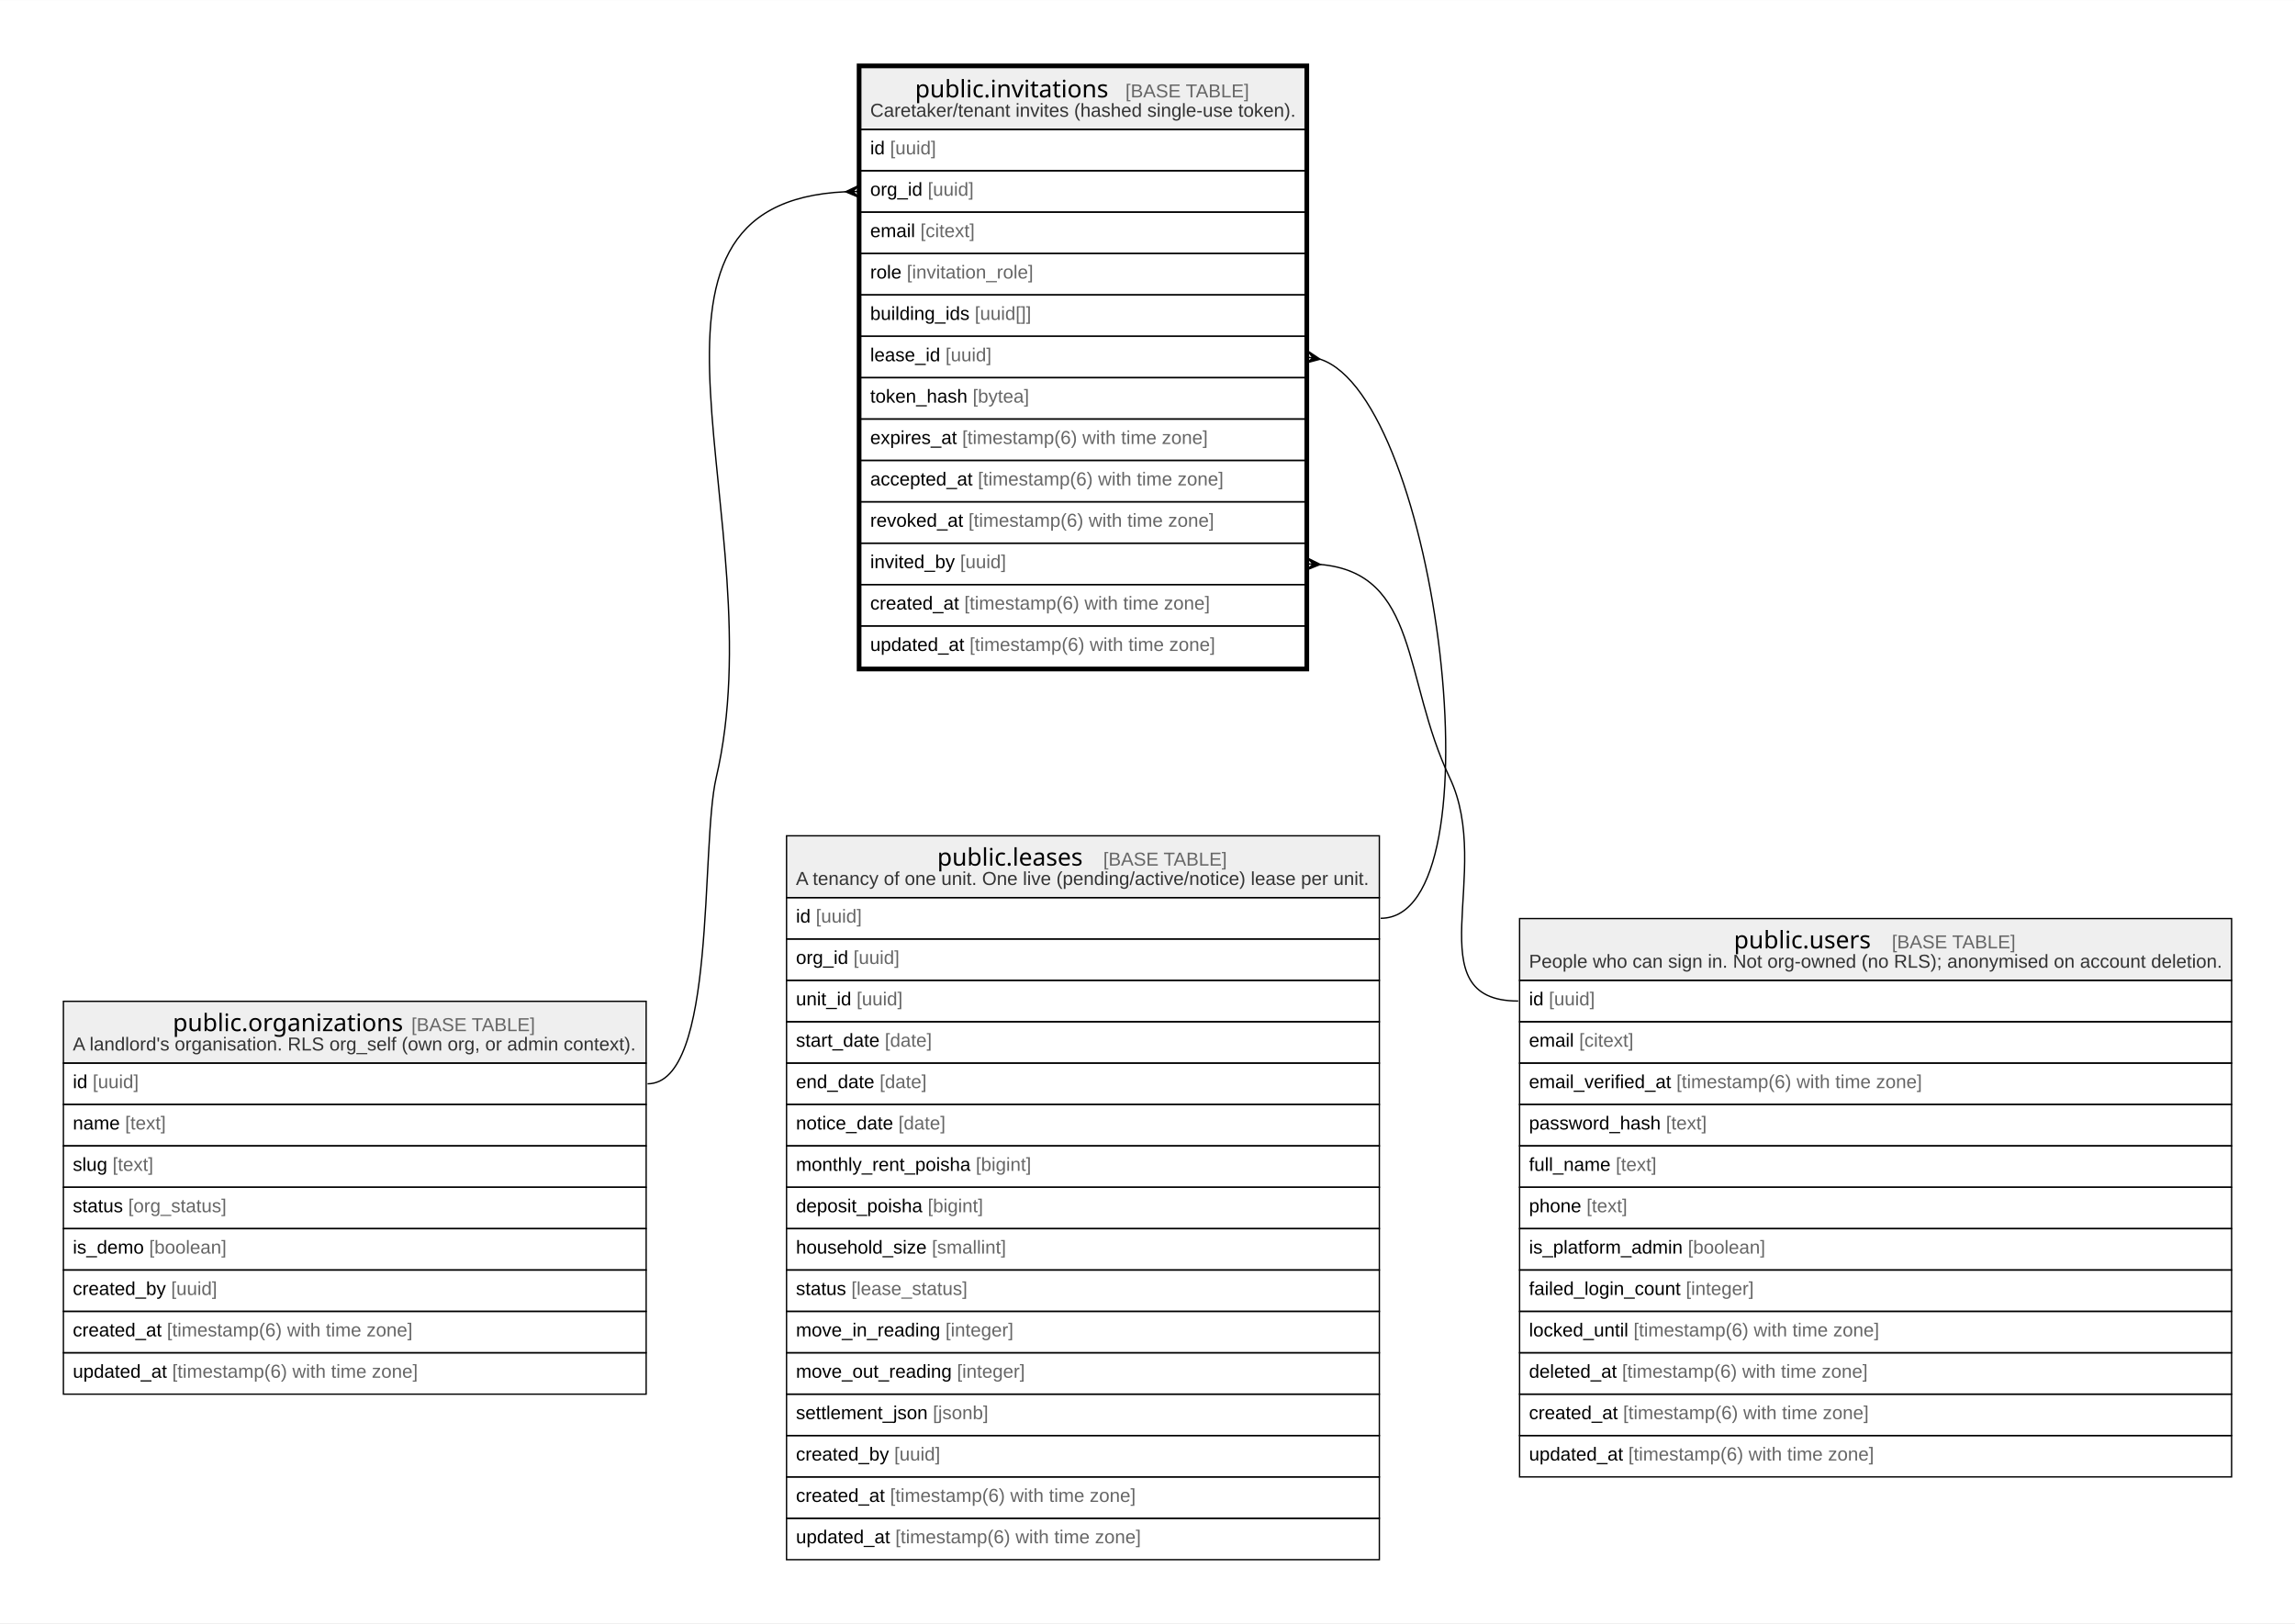
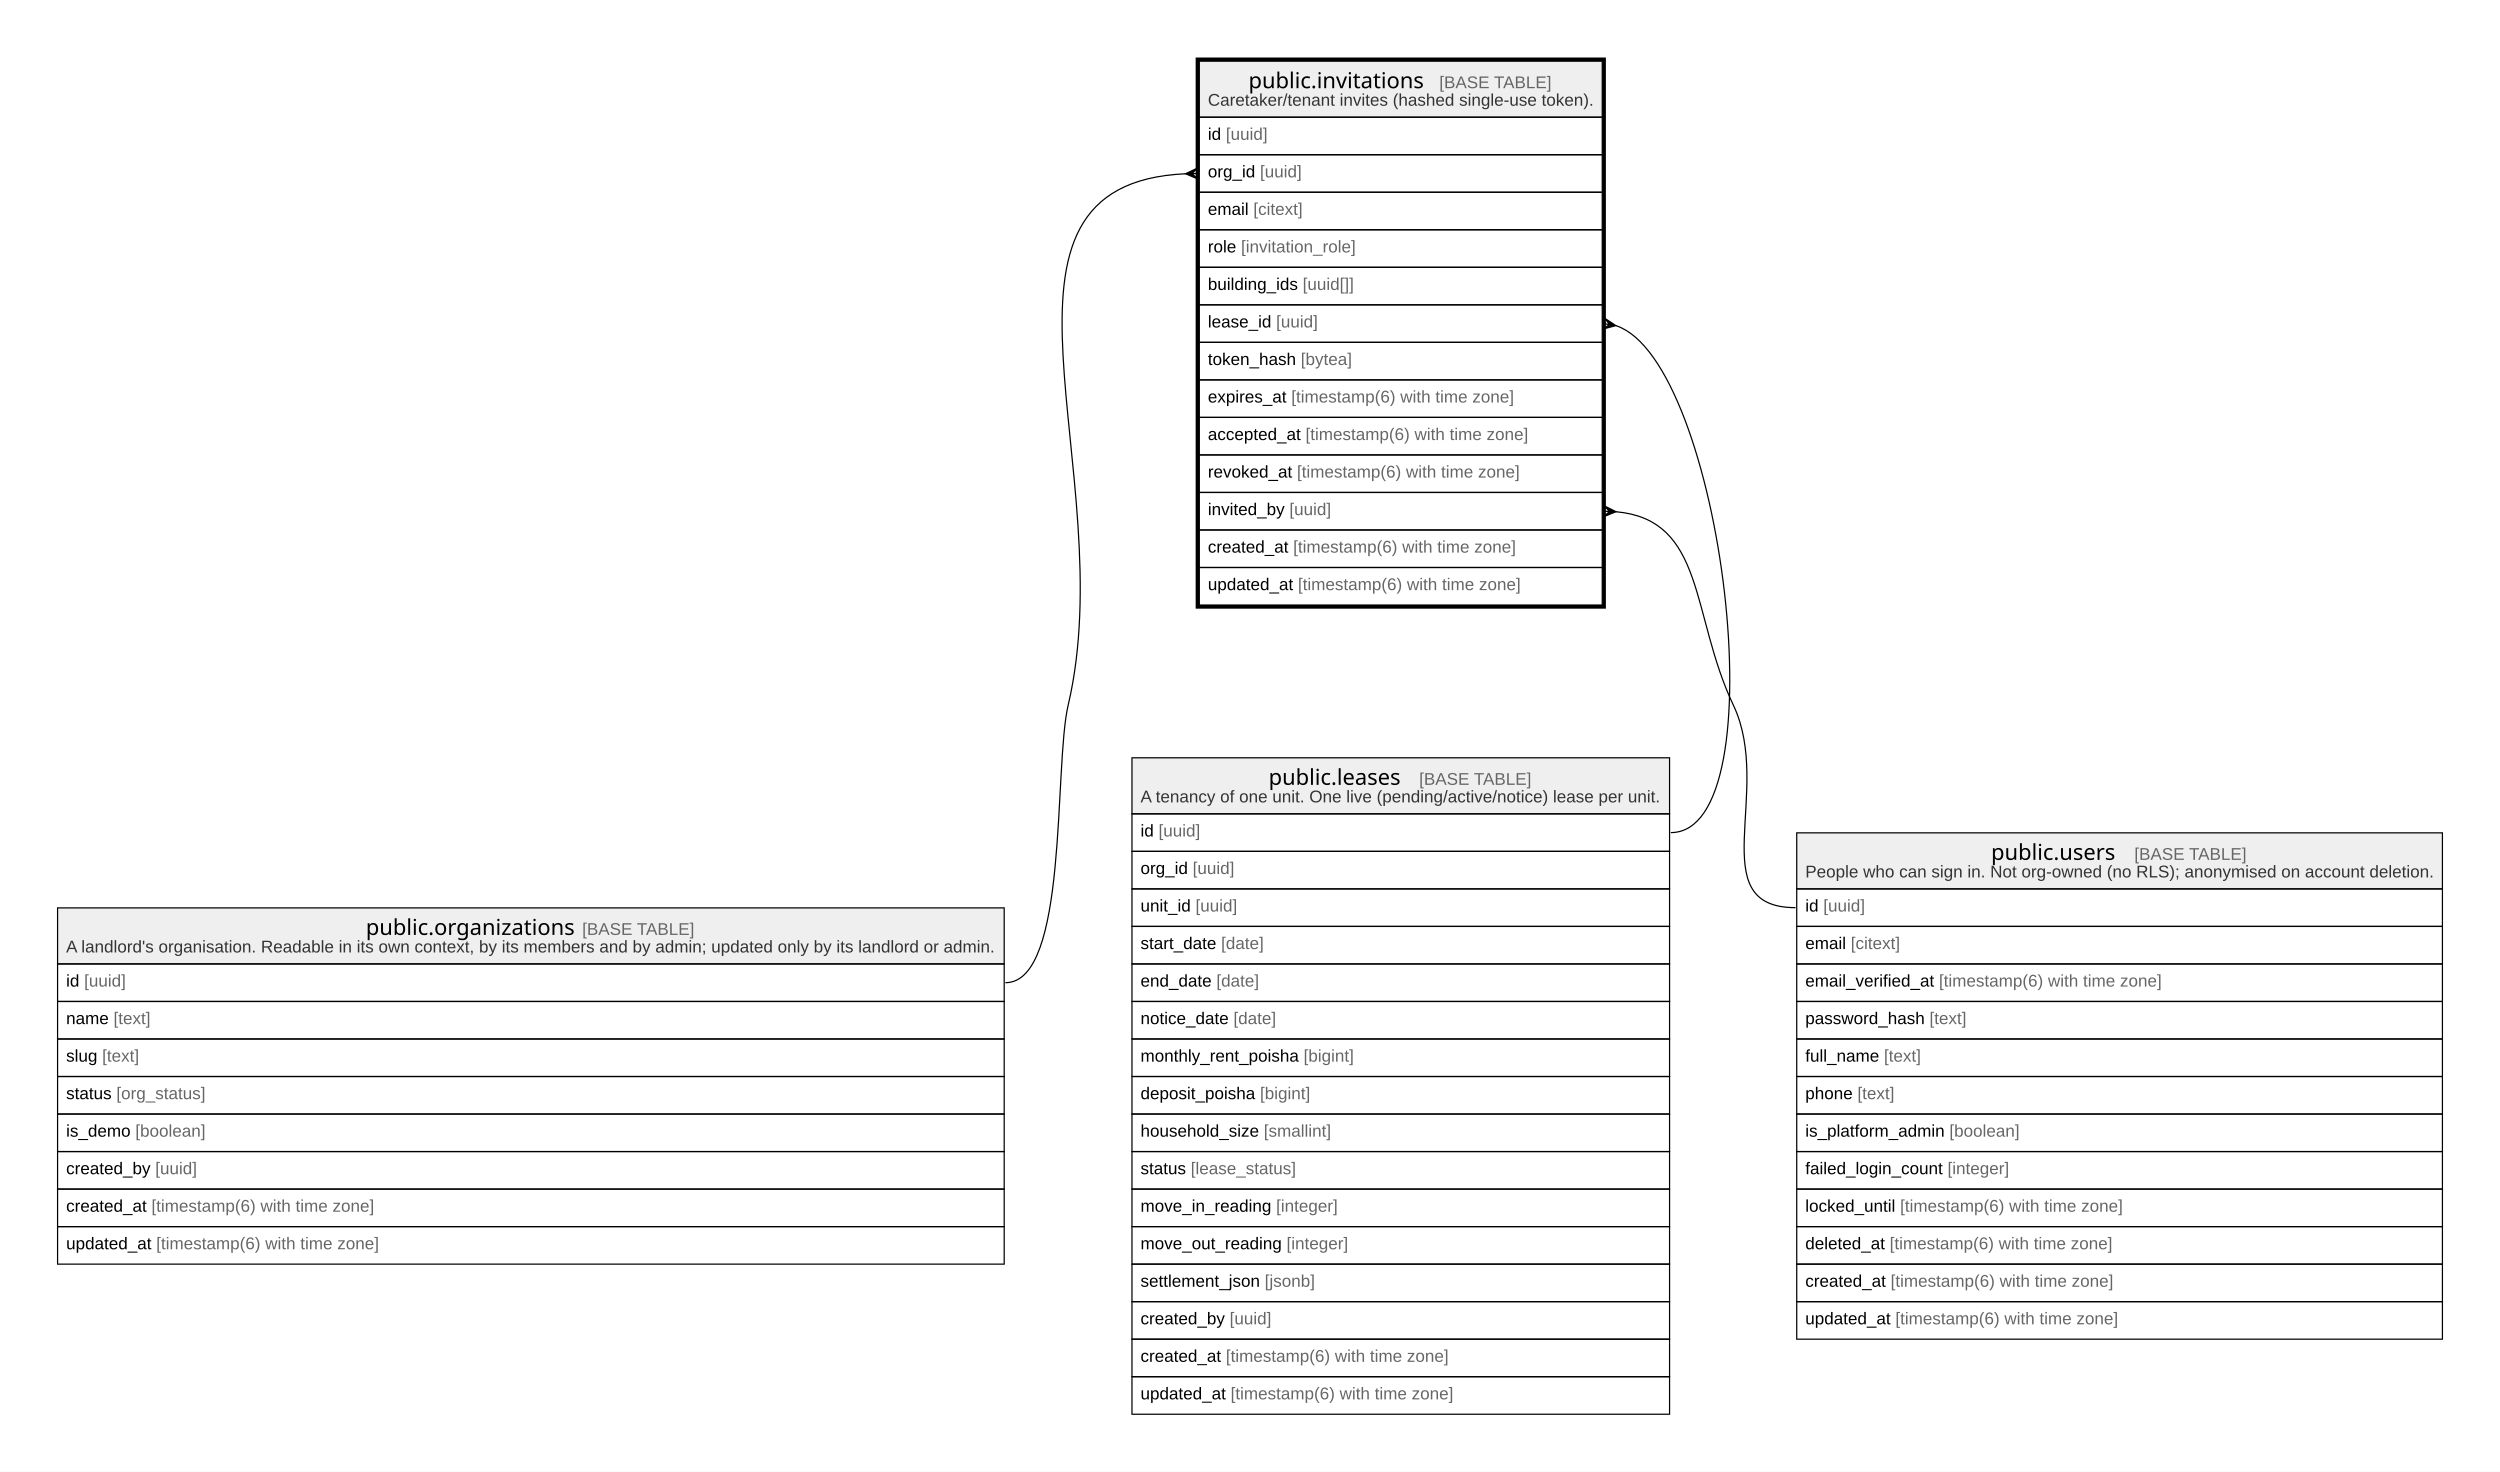
- <svg xmlns="http://www.w3.org/2000/svg" width="1708pt" height="1208pt" viewBox="0.00 0.00 1708.28 1208.00">
+ <svg xmlns="http://www.w3.org/2000/svg" width="2052pt" height="1208pt" viewBox="0.00 0.00 2051.88 1208.00">
  <g id="graph0" class="graph" transform="scale(1 1) rotate(0) translate(4 1204)">
-     <polygon fill="white" stroke="none" points="-4,4 -4,-1204 1704.28,-1204 1704.28,4 -4,4" />
+     <polygon fill="white" stroke="none" points="-4,4 -4,-1204 2047.88,-1204 2047.88,4 -4,4" />
    <g id="node1" class="node">
-       <polygon fill="#efefef" stroke="none" points="636.72,-1107.8 636.72,-1153.8 967.45,-1153.8 967.45,-1107.8 636.72,-1107.8" />
-       <polygon fill="none" stroke="black" points="636.72,-1107.8 636.72,-1153.8 967.45,-1153.8 967.45,-1107.8 636.72,-1107.8" />
-       <text text-anchor="start" x="677.1" y="-1131.6" font-family="Arial Bold" font-size="18.00">public.invitations</text>
-       <text text-anchor="start" x="802.59" y="-1131.6" font-family="Arial" font-size="14.00">    </text>
-       <text text-anchor="start" x="833.7" y="-1131.6" font-family="Arial" font-size="14.00" fill="#666666">[BASE TABLE]</text>
-       <text text-anchor="start" x="643.72" y="-1117.2" font-family="Arial" font-size="14.00" fill="#333333">Caretaker/tenant invites (hashed single-use token).</text>
-       <polygon fill="none" stroke="black" points="636.72,-1077 636.72,-1107.8 967.45,-1107.8 967.45,-1077 636.72,-1077" />
-       <text text-anchor="start" x="643.72" y="-1089.2" font-family="Arial" font-size="14.00">id </text>
-       <text text-anchor="start" x="658.51" y="-1089.2" font-family="Arial" font-size="14.00" fill="#666666">[uuid]</text>
-       <polygon fill="none" stroke="black" points="636.72,-1046.2 636.72,-1077 967.45,-1077 967.45,-1046.2 636.72,-1046.2" />
-       <text text-anchor="start" x="643.72" y="-1058.4" font-family="Arial" font-size="14.00">org_id </text>
-       <text text-anchor="start" x="686.53" y="-1058.4" font-family="Arial" font-size="14.00" fill="#666666">[uuid]</text>
-       <polygon fill="none" stroke="black" points="636.72,-1015.4 636.72,-1046.2 967.45,-1046.2 967.45,-1015.4 636.72,-1015.4" />
-       <text text-anchor="start" x="643.72" y="-1027.6" font-family="Arial" font-size="14.00">email </text>
-       <text text-anchor="start" x="681.07" y="-1027.6" font-family="Arial" font-size="14.00" fill="#666666">[citext]</text>
-       <polygon fill="none" stroke="black" points="636.72,-984.6 636.72,-1015.4 967.45,-1015.4 967.45,-984.6 636.72,-984.6" />
-       <text text-anchor="start" x="643.72" y="-996.8" font-family="Arial" font-size="14.00">role </text>
-       <text text-anchor="start" x="670.96" y="-996.8" font-family="Arial" font-size="14.00" fill="#666666">[invitation_role]</text>
-       <polygon fill="none" stroke="black" points="636.72,-953.8 636.72,-984.6 967.45,-984.6 967.45,-953.8 636.72,-953.8" />
-       <text text-anchor="start" x="643.72" y="-966" font-family="Arial" font-size="14.00">building_ids </text>
-       <text text-anchor="start" x="721.56" y="-966" font-family="Arial" font-size="14.00" fill="#666666">[uuid[]]</text>
-       <polygon fill="none" stroke="black" points="636.72,-923 636.72,-953.8 967.45,-953.8 967.45,-923 636.72,-923" />
-       <text text-anchor="start" x="643.72" y="-935.2" font-family="Arial" font-size="14.00">lease_id </text>
-       <text text-anchor="start" x="699.76" y="-935.2" font-family="Arial" font-size="14.00" fill="#666666">[uuid]</text>
-       <polygon fill="none" stroke="black" points="636.72,-892.2 636.72,-923 967.45,-923 967.45,-892.2 636.72,-892.2" />
-       <text text-anchor="start" x="643.72" y="-904.4" font-family="Arial" font-size="14.00">token_hash </text>
-       <text text-anchor="start" x="720" y="-904.4" font-family="Arial" font-size="14.00" fill="#666666">[bytea]</text>
-       <polygon fill="none" stroke="black" points="636.72,-861.4 636.72,-892.2 967.45,-892.2 967.45,-861.4 636.72,-861.4" />
-       <text text-anchor="start" x="643.72" y="-873.6" font-family="Arial" font-size="14.00">expires_at </text>
-       <text text-anchor="start" x="712.2" y="-873.6" font-family="Arial" font-size="14.00" fill="#666666">[timestamp(6) with time zone]</text>
-       <polygon fill="none" stroke="black" points="636.72,-830.6 636.72,-861.4 967.45,-861.4 967.45,-830.6 636.72,-830.6" />
-       <text text-anchor="start" x="643.72" y="-842.8" font-family="Arial" font-size="14.00">accepted_at </text>
-       <text text-anchor="start" x="723.89" y="-842.8" font-family="Arial" font-size="14.00" fill="#666666">[timestamp(6) with time zone]</text>
-       <polygon fill="none" stroke="black" points="636.72,-799.8 636.72,-830.6 967.45,-830.6 967.45,-799.8 636.72,-799.8" />
-       <text text-anchor="start" x="643.72" y="-812" font-family="Arial" font-size="14.00">revoked_at </text>
-       <text text-anchor="start" x="716.88" y="-812" font-family="Arial" font-size="14.00" fill="#666666">[timestamp(6) with time zone]</text>
-       <polygon fill="none" stroke="black" points="636.72,-769 636.72,-799.8 967.45,-799.8 967.45,-769 636.72,-769" />
-       <text text-anchor="start" x="643.72" y="-781.2" font-family="Arial" font-size="14.00">invited_by </text>
-       <text text-anchor="start" x="710.65" y="-781.2" font-family="Arial" font-size="14.00" fill="#666666">[uuid]</text>
-       <polygon fill="none" stroke="black" points="636.72,-738.2 636.72,-769 967.45,-769 967.45,-738.2 636.72,-738.2" />
-       <text text-anchor="start" x="643.72" y="-750.4" font-family="Arial" font-size="14.00">created_at </text>
-       <text text-anchor="start" x="713.77" y="-750.4" font-family="Arial" font-size="14.00" fill="#666666">[timestamp(6) with time zone]</text>
-       <polygon fill="none" stroke="black" points="636.72,-707.4 636.72,-738.2 967.45,-738.2 967.45,-707.4 636.72,-707.4" />
-       <text text-anchor="start" x="643.72" y="-719.6" font-family="Arial" font-size="14.00">updated_at </text>
-       <text text-anchor="start" x="717.68" y="-719.6" font-family="Arial" font-size="14.00" fill="#666666">[timestamp(6) with time zone]</text>
-       <polygon fill="none" stroke="black" stroke-width="3" points="635.22,-705.9 635.22,-1155.3 968.95,-1155.3 968.95,-705.9 635.22,-705.9" />
+       <polygon fill="#efefef" stroke="none" points="980.33,-1107.8 980.33,-1153.8 1311.05,-1153.8 1311.05,-1107.8 980.33,-1107.8" />
+       <polygon fill="none" stroke="black" points="980.33,-1107.8 980.33,-1153.8 1311.05,-1153.8 1311.05,-1107.8 980.33,-1107.8" />
+       <text text-anchor="start" x="1020.7" y="-1131.6" font-family="Arial Bold" font-size="18.00">public.invitations</text>
+       <text text-anchor="start" x="1146.19" y="-1131.6" font-family="Arial" font-size="14.00">    </text>
+       <text text-anchor="start" x="1177.31" y="-1131.6" font-family="Arial" font-size="14.00" fill="#666666">[BASE TABLE]</text>
+       <text text-anchor="start" x="987.33" y="-1117.2" font-family="Arial" font-size="14.00" fill="#333333">Caretaker/tenant invites (hashed single-use token).</text>
+       <polygon fill="none" stroke="black" points="980.33,-1077 980.33,-1107.8 1311.05,-1107.8 1311.05,-1077 980.33,-1077" />
+       <text text-anchor="start" x="987.33" y="-1089.2" font-family="Arial" font-size="14.00">id </text>
+       <text text-anchor="start" x="1002.11" y="-1089.2" font-family="Arial" font-size="14.00" fill="#666666">[uuid]</text>
+       <polygon fill="none" stroke="black" points="980.33,-1046.2 980.33,-1077 1311.05,-1077 1311.05,-1046.2 980.33,-1046.2" />
+       <text text-anchor="start" x="987.33" y="-1058.4" font-family="Arial" font-size="14.00">org_id </text>
+       <text text-anchor="start" x="1030.13" y="-1058.4" font-family="Arial" font-size="14.00" fill="#666666">[uuid]</text>
+       <polygon fill="none" stroke="black" points="980.33,-1015.4 980.33,-1046.2 1311.05,-1046.2 1311.05,-1015.4 980.33,-1015.4" />
+       <text text-anchor="start" x="987.33" y="-1027.6" font-family="Arial" font-size="14.00">email </text>
+       <text text-anchor="start" x="1024.67" y="-1027.6" font-family="Arial" font-size="14.00" fill="#666666">[citext]</text>
+       <polygon fill="none" stroke="black" points="980.33,-984.6 980.33,-1015.4 1311.05,-1015.4 1311.05,-984.6 980.33,-984.6" />
+       <text text-anchor="start" x="987.33" y="-996.8" font-family="Arial" font-size="14.00">role </text>
+       <text text-anchor="start" x="1014.56" y="-996.8" font-family="Arial" font-size="14.00" fill="#666666">[invitation_role]</text>
+       <polygon fill="none" stroke="black" points="980.33,-953.8 980.33,-984.6 1311.05,-984.6 1311.05,-953.8 980.33,-953.8" />
+       <text text-anchor="start" x="987.33" y="-966" font-family="Arial" font-size="14.00">building_ids </text>
+       <text text-anchor="start" x="1065.16" y="-966" font-family="Arial" font-size="14.00" fill="#666666">[uuid[]]</text>
+       <polygon fill="none" stroke="black" points="980.33,-923 980.33,-953.8 1311.05,-953.8 1311.05,-923 980.33,-923" />
+       <text text-anchor="start" x="987.33" y="-935.2" font-family="Arial" font-size="14.00">lease_id </text>
+       <text text-anchor="start" x="1043.37" y="-935.2" font-family="Arial" font-size="14.00" fill="#666666">[uuid]</text>
+       <polygon fill="none" stroke="black" points="980.33,-892.2 980.33,-923 1311.05,-923 1311.05,-892.2 980.33,-892.2" />
+       <text text-anchor="start" x="987.33" y="-904.4" font-family="Arial" font-size="14.00">token_hash </text>
+       <text text-anchor="start" x="1063.61" y="-904.4" font-family="Arial" font-size="14.00" fill="#666666">[bytea]</text>
+       <polygon fill="none" stroke="black" points="980.33,-861.4 980.33,-892.2 1311.05,-892.2 1311.05,-861.4 980.33,-861.4" />
+       <text text-anchor="start" x="987.33" y="-873.6" font-family="Arial" font-size="14.00">expires_at </text>
+       <text text-anchor="start" x="1055.81" y="-873.6" font-family="Arial" font-size="14.00" fill="#666666">[timestamp(6) with time zone]</text>
+       <polygon fill="none" stroke="black" points="980.33,-830.6 980.33,-861.4 1311.05,-861.4 1311.05,-830.6 980.33,-830.6" />
+       <text text-anchor="start" x="987.33" y="-842.8" font-family="Arial" font-size="14.00">accepted_at </text>
+       <text text-anchor="start" x="1067.5" y="-842.8" font-family="Arial" font-size="14.00" fill="#666666">[timestamp(6) with time zone]</text>
+       <polygon fill="none" stroke="black" points="980.33,-799.8 980.33,-830.6 1311.05,-830.6 1311.05,-799.8 980.33,-799.8" />
+       <text text-anchor="start" x="987.33" y="-812" font-family="Arial" font-size="14.00">revoked_at </text>
+       <text text-anchor="start" x="1060.48" y="-812" font-family="Arial" font-size="14.00" fill="#666666">[timestamp(6) with time zone]</text>
+       <polygon fill="none" stroke="black" points="980.33,-769 980.33,-799.8 1311.05,-799.8 1311.05,-769 980.33,-769" />
+       <text text-anchor="start" x="987.33" y="-781.2" font-family="Arial" font-size="14.00">invited_by </text>
+       <text text-anchor="start" x="1054.26" y="-781.2" font-family="Arial" font-size="14.00" fill="#666666">[uuid]</text>
+       <polygon fill="none" stroke="black" points="980.33,-738.2 980.33,-769 1311.05,-769 1311.05,-738.2 980.33,-738.2" />
+       <text text-anchor="start" x="987.33" y="-750.4" font-family="Arial" font-size="14.00">created_at </text>
+       <text text-anchor="start" x="1057.37" y="-750.4" font-family="Arial" font-size="14.00" fill="#666666">[timestamp(6) with time zone]</text>
+       <polygon fill="none" stroke="black" points="980.33,-707.4 980.33,-738.2 1311.05,-738.2 1311.05,-707.4 980.33,-707.4" />
+       <text text-anchor="start" x="987.33" y="-719.6" font-family="Arial" font-size="14.00">updated_at </text>
+       <text text-anchor="start" x="1061.28" y="-719.6" font-family="Arial" font-size="14.00" fill="#666666">[timestamp(6) with time zone]</text>
+       <polygon fill="none" stroke="black" stroke-width="3" points="978.83,-705.9 978.83,-1155.3 1312.55,-1155.3 1312.55,-705.9 978.83,-705.9" />
    </g>
    <g id="node2" class="node">
-       <polygon fill="#efefef" stroke="none" points="43.2,-412.8 43.2,-458.8 476.97,-458.8 476.97,-412.8 43.2,-412.8" />
-       <polygon fill="none" stroke="black" points="43.2,-412.8 43.2,-458.8 476.97,-458.8 476.97,-412.8 43.2,-412.8" />
-       <text text-anchor="start" x="124.61" y="-436.6" font-family="Arial Bold" font-size="18.00">public.organizations</text>
-       <text text-anchor="start" x="271.07" y="-436.6" font-family="Arial" font-size="14.00">    </text>
-       <text text-anchor="start" x="302.19" y="-436.6" font-family="Arial" font-size="14.00" fill="#666666">[BASE TABLE]</text>
-       <text text-anchor="start" x="50.2" y="-422.2" font-family="Arial" font-size="14.00" fill="#333333">A landlord's organisation. RLS org_self (own org, or admin context).</text>
-       <polygon fill="none" stroke="black" points="43.2,-382 43.2,-412.8 476.97,-412.8 476.97,-382 43.2,-382" />
+       <polygon fill="#efefef" stroke="none" points="43.2,-412.8 43.2,-458.8 820.18,-458.8 820.18,-412.8 43.2,-412.8" />
+       <polygon fill="none" stroke="black" points="43.2,-412.8 43.2,-458.8 820.18,-458.8 820.18,-412.8 43.2,-412.8" />
+       <text text-anchor="start" x="296.21" y="-436.6" font-family="Arial Bold" font-size="18.00">public.organizations</text>
+       <text text-anchor="start" x="442.68" y="-436.6" font-family="Arial" font-size="14.00">    </text>
+       <text text-anchor="start" x="473.79" y="-436.6" font-family="Arial" font-size="14.00" fill="#666666">[BASE TABLE]</text>
+       <text text-anchor="start" x="50.2" y="-422.2" font-family="Arial" font-size="14.00" fill="#333333">A landlord's organisation. Readable in its own context, by its members and by admin; updated only by its landlord or admin.</text>
+       <polygon fill="none" stroke="black" points="43.2,-382 43.2,-412.8 820.18,-412.8 820.18,-382 43.2,-382" />
      <text text-anchor="start" x="50.2" y="-394.2" font-family="Arial" font-size="14.00">id </text>
      <text text-anchor="start" x="64.99" y="-394.2" font-family="Arial" font-size="14.00" fill="#666666">[uuid]</text>
-       <polygon fill="none" stroke="black" points="43.2,-351.2 43.2,-382 476.97,-382 476.97,-351.2 43.2,-351.2" />
+       <polygon fill="none" stroke="black" points="43.2,-351.2 43.2,-382 820.18,-382 820.18,-351.2 43.2,-351.2" />
      <text text-anchor="start" x="50.2" y="-363.4" font-family="Arial" font-size="14.00">name </text>
      <text text-anchor="start" x="89.11" y="-363.4" font-family="Arial" font-size="14.00" fill="#666666">[text]</text>
-       <polygon fill="none" stroke="black" points="43.2,-320.4 43.2,-351.2 476.97,-351.2 476.97,-320.4 43.2,-320.4" />
+       <polygon fill="none" stroke="black" points="43.2,-320.4 43.2,-351.2 820.18,-351.2 820.18,-320.4 43.2,-320.4" />
      <text text-anchor="start" x="50.2" y="-332.6" font-family="Arial" font-size="14.00">slug </text>
      <text text-anchor="start" x="79.77" y="-332.6" font-family="Arial" font-size="14.00" fill="#666666">[text]</text>
-       <polygon fill="none" stroke="black" points="43.2,-289.6 43.2,-320.4 476.97,-320.4 476.97,-289.6 43.2,-289.6" />
+       <polygon fill="none" stroke="black" points="43.2,-289.6 43.2,-320.4 820.18,-320.4 820.18,-289.6 43.2,-289.6" />
      <text text-anchor="start" x="50.2" y="-301.8" font-family="Arial" font-size="14.00">status </text>
      <text text-anchor="start" x="91.44" y="-301.8" font-family="Arial" font-size="14.00" fill="#666666">[org_status]</text>
-       <polygon fill="none" stroke="black" points="43.2,-258.8 43.2,-289.6 476.97,-289.6 476.97,-258.8 43.2,-258.8" />
+       <polygon fill="none" stroke="black" points="43.2,-258.8 43.2,-289.6 820.18,-289.6 820.18,-258.8 43.2,-258.8" />
      <text text-anchor="start" x="50.2" y="-271" font-family="Arial" font-size="14.00">is_demo </text>
      <text text-anchor="start" x="107.01" y="-271" font-family="Arial" font-size="14.00" fill="#666666">[boolean]</text>
-       <polygon fill="none" stroke="black" points="43.2,-228 43.2,-258.8 476.97,-258.8 476.97,-228 43.2,-228" />
+       <polygon fill="none" stroke="black" points="43.2,-228 43.2,-258.8 820.18,-258.8 820.18,-228 43.2,-228" />
      <text text-anchor="start" x="50.2" y="-240.2" font-family="Arial" font-size="14.00">created_by </text>
      <text text-anchor="start" x="123.36" y="-240.2" font-family="Arial" font-size="14.00" fill="#666666">[uuid]</text>
-       <polygon fill="none" stroke="black" points="43.2,-197.2 43.2,-228 476.97,-228 476.97,-197.2 43.2,-197.2" />
+       <polygon fill="none" stroke="black" points="43.2,-197.2 43.2,-228 820.18,-228 820.18,-197.2 43.2,-197.2" />
      <text text-anchor="start" x="50.2" y="-209.4" font-family="Arial" font-size="14.00">created_at </text>
      <text text-anchor="start" x="120.25" y="-209.4" font-family="Arial" font-size="14.00" fill="#666666">[timestamp(6) with time zone]</text>
-       <polygon fill="none" stroke="black" points="43.2,-166.4 43.2,-197.2 476.97,-197.2 476.97,-166.4 43.2,-166.4" />
+       <polygon fill="none" stroke="black" points="43.2,-166.4 43.2,-197.2 820.18,-197.2 820.18,-166.4 43.2,-166.4" />
      <text text-anchor="start" x="50.2" y="-178.6" font-family="Arial" font-size="14.00">updated_at </text>
      <text text-anchor="start" x="124.16" y="-178.6" font-family="Arial" font-size="14.00" fill="#666666">[timestamp(6) with time zone]</text>
    </g>
    <g id="edge1" class="edge">
-       <path fill="none" stroke="black" d="M625.5,-1061.38C440.88,-1053.11 573.84,-816.18 529.09,-625.2 517.25,-574.69 529.86,-397.4 477.97,-397.4" />
-       <polygon fill="black" stroke="black" points="625.39,-1061.37 635.29,-1066.09 630.72,-1061.49 635.05,-1061.59 635.05,-1061.59 635.05,-1061.59 630.72,-1061.49 635.49,-1057.09 625.39,-1061.37" />
+       <path fill="none" stroke="black" d="M969.11,-1061.38C784.48,-1053.11 917.6,-816.14 872.69,-625.2 860.81,-574.68 873.08,-397.4 821.18,-397.4" />
+       <polygon fill="black" stroke="black" points="968.99,-1061.37 978.89,-1066.09 974.33,-1061.49 978.66,-1061.59 978.66,-1061.59 978.66,-1061.59 974.33,-1061.49 979.09,-1057.09 968.99,-1061.37" />
    </g>
    <g id="node3" class="node">
-       <polygon fill="#efefef" stroke="none" points="581.46,-536 581.46,-582 1022.72,-582 1022.72,-536 581.46,-536" />
-       <polygon fill="none" stroke="black" points="581.46,-536 581.46,-582 1022.72,-582 1022.72,-536 581.46,-536" />
-       <text text-anchor="start" x="693.61" y="-559.8" font-family="Arial Bold" font-size="18.00">public.leases</text>
-       <text text-anchor="start" x="786.08" y="-559.8" font-family="Arial" font-size="14.00">    </text>
-       <text text-anchor="start" x="817.19" y="-559.8" font-family="Arial" font-size="14.00" fill="#666666">[BASE TABLE]</text>
-       <text text-anchor="start" x="588.46" y="-545.4" font-family="Arial" font-size="14.00" fill="#333333">A tenancy of one unit. One live (pending/active/notice) lease per unit.</text>
-       <polygon fill="none" stroke="black" points="581.46,-505.2 581.46,-536 1022.72,-536 1022.72,-505.2 581.46,-505.2" />
-       <text text-anchor="start" x="588.46" y="-517.4" font-family="Arial" font-size="14.00">id </text>
-       <text text-anchor="start" x="603.24" y="-517.4" font-family="Arial" font-size="14.00" fill="#666666">[uuid]</text>
-       <polygon fill="none" stroke="black" points="581.46,-474.4 581.46,-505.2 1022.72,-505.2 1022.72,-474.4 581.46,-474.4" />
-       <text text-anchor="start" x="588.46" y="-486.6" font-family="Arial" font-size="14.00">org_id </text>
-       <text text-anchor="start" x="631.26" y="-486.6" font-family="Arial" font-size="14.00" fill="#666666">[uuid]</text>
-       <polygon fill="none" stroke="black" points="581.46,-443.6 581.46,-474.4 1022.72,-474.4 1022.72,-443.6 581.46,-443.6" />
-       <text text-anchor="start" x="588.46" y="-455.8" font-family="Arial" font-size="14.00">unit_id </text>
-       <text text-anchor="start" x="633.6" y="-455.8" font-family="Arial" font-size="14.00" fill="#666666">[uuid]</text>
-       <polygon fill="none" stroke="black" points="581.46,-412.8 581.46,-443.6 1022.72,-443.6 1022.72,-412.8 581.46,-412.8" />
-       <text text-anchor="start" x="588.46" y="-425" font-family="Arial" font-size="14.00">start_date </text>
-       <text text-anchor="start" x="654.61" y="-425" font-family="Arial" font-size="14.00" fill="#666666">[date]</text>
-       <polygon fill="none" stroke="black" points="581.46,-382 581.46,-412.8 1022.72,-412.8 1022.72,-382 581.46,-382" />
-       <text text-anchor="start" x="588.46" y="-394.2" font-family="Arial" font-size="14.00">end_date </text>
-       <text text-anchor="start" x="650.74" y="-394.2" font-family="Arial" font-size="14.00" fill="#666666">[date]</text>
-       <polygon fill="none" stroke="black" points="581.46,-351.2 581.46,-382 1022.72,-382 1022.72,-351.2 581.46,-351.2" />
-       <text text-anchor="start" x="588.46" y="-363.4" font-family="Arial" font-size="14.00">notice_date </text>
-       <text text-anchor="start" x="664.74" y="-363.4" font-family="Arial" font-size="14.00" fill="#666666">[date]</text>
-       <polygon fill="none" stroke="black" points="581.46,-320.4 581.46,-351.2 1022.72,-351.2 1022.72,-320.4 581.46,-320.4" />
-       <text text-anchor="start" x="588.46" y="-332.6" font-family="Arial" font-size="14.00">monthly_rent_poisha </text>
-       <text text-anchor="start" x="722.32" y="-332.6" font-family="Arial" font-size="14.00" fill="#666666">[bigint]</text>
-       <polygon fill="none" stroke="black" points="581.46,-289.6 581.46,-320.4 1022.72,-320.4 1022.72,-289.6 581.46,-289.6" />
-       <text text-anchor="start" x="588.46" y="-301.8" font-family="Arial" font-size="14.00">deposit_poisha </text>
-       <text text-anchor="start" x="686.53" y="-301.8" font-family="Arial" font-size="14.00" fill="#666666">[bigint]</text>
-       <polygon fill="none" stroke="black" points="581.46,-258.8 581.46,-289.6 1022.72,-289.6 1022.72,-258.8 581.46,-258.8" />
-       <text text-anchor="start" x="588.46" y="-271" font-family="Arial" font-size="14.00">household_size </text>
-       <text text-anchor="start" x="689.64" y="-271" font-family="Arial" font-size="14.00" fill="#666666">[smallint]</text>
-       <polygon fill="none" stroke="black" points="581.46,-228 581.46,-258.8 1022.72,-258.8 1022.72,-228 581.46,-228" />
-       <text text-anchor="start" x="588.46" y="-240.2" font-family="Arial" font-size="14.00">status </text>
-       <text text-anchor="start" x="629.7" y="-240.2" font-family="Arial" font-size="14.00" fill="#666666">[lease_status]</text>
-       <polygon fill="none" stroke="black" points="581.46,-197.2 581.46,-228 1022.72,-228 1022.72,-197.2 581.46,-197.2" />
-       <text text-anchor="start" x="588.46" y="-209.4" font-family="Arial" font-size="14.00">move_in_reading </text>
-       <text text-anchor="start" x="699.75" y="-209.4" font-family="Arial" font-size="14.00" fill="#666666">[integer]</text>
-       <polygon fill="none" stroke="black" points="581.46,-166.4 581.46,-197.2 1022.72,-197.2 1022.72,-166.4 581.46,-166.4" />
-       <text text-anchor="start" x="588.46" y="-178.6" font-family="Arial" font-size="14.00">move_out_reading </text>
-       <text text-anchor="start" x="708.32" y="-178.6" font-family="Arial" font-size="14.00" fill="#666666">[integer]</text>
-       <polygon fill="none" stroke="black" points="581.46,-135.6 581.46,-166.4 1022.72,-166.4 1022.72,-135.6 581.46,-135.6" />
-       <text text-anchor="start" x="588.46" y="-147.8" font-family="Arial" font-size="14.00">settlement_json </text>
-       <text text-anchor="start" x="690.4" y="-147.8" font-family="Arial" font-size="14.00" fill="#666666">[jsonb]</text>
-       <polygon fill="none" stroke="black" points="581.46,-104.8 581.46,-135.6 1022.72,-135.6 1022.72,-104.8 581.46,-104.8" />
-       <text text-anchor="start" x="588.46" y="-117" font-family="Arial" font-size="14.00">created_by </text>
-       <text text-anchor="start" x="661.62" y="-117" font-family="Arial" font-size="14.00" fill="#666666">[uuid]</text>
-       <polygon fill="none" stroke="black" points="581.46,-74 581.46,-104.8 1022.72,-104.8 1022.72,-74 581.46,-74" />
-       <text text-anchor="start" x="588.46" y="-86.2" font-family="Arial" font-size="14.00">created_at </text>
-       <text text-anchor="start" x="658.51" y="-86.2" font-family="Arial" font-size="14.00" fill="#666666">[timestamp(6) with time zone]</text>
-       <polygon fill="none" stroke="black" points="581.46,-43.2 581.46,-74 1022.72,-74 1022.72,-43.2 581.46,-43.2" />
-       <text text-anchor="start" x="588.46" y="-55.4" font-family="Arial" font-size="14.00">updated_at </text>
-       <text text-anchor="start" x="662.42" y="-55.4" font-family="Arial" font-size="14.00" fill="#666666">[timestamp(6) with time zone]</text>
+       <polygon fill="#efefef" stroke="none" points="925.06,-536 925.06,-582 1366.32,-582 1366.32,-536 925.06,-536" />
+       <polygon fill="none" stroke="black" points="925.06,-536 925.06,-582 1366.32,-582 1366.32,-536 925.06,-536" />
+       <text text-anchor="start" x="1037.21" y="-559.8" font-family="Arial Bold" font-size="18.00">public.leases</text>
+       <text text-anchor="start" x="1129.68" y="-559.8" font-family="Arial" font-size="14.00">    </text>
+       <text text-anchor="start" x="1160.8" y="-559.8" font-family="Arial" font-size="14.00" fill="#666666">[BASE TABLE]</text>
+       <text text-anchor="start" x="932.06" y="-545.4" font-family="Arial" font-size="14.00" fill="#333333">A tenancy of one unit. One live (pending/active/notice) lease per unit.</text>
+       <polygon fill="none" stroke="black" points="925.06,-505.2 925.06,-536 1366.32,-536 1366.32,-505.2 925.06,-505.2" />
+       <text text-anchor="start" x="932.06" y="-517.4" font-family="Arial" font-size="14.00">id </text>
+       <text text-anchor="start" x="946.85" y="-517.4" font-family="Arial" font-size="14.00" fill="#666666">[uuid]</text>
+       <polygon fill="none" stroke="black" points="925.06,-474.4 925.06,-505.2 1366.32,-505.2 1366.32,-474.4 925.06,-474.4" />
+       <text text-anchor="start" x="932.06" y="-486.6" font-family="Arial" font-size="14.00">org_id </text>
+       <text text-anchor="start" x="974.87" y="-486.6" font-family="Arial" font-size="14.00" fill="#666666">[uuid]</text>
+       <polygon fill="none" stroke="black" points="925.06,-443.6 925.06,-474.4 1366.32,-474.4 1366.32,-443.6 925.06,-443.6" />
+       <text text-anchor="start" x="932.06" y="-455.8" font-family="Arial" font-size="14.00">unit_id </text>
+       <text text-anchor="start" x="977.2" y="-455.8" font-family="Arial" font-size="14.00" fill="#666666">[uuid]</text>
+       <polygon fill="none" stroke="black" points="925.06,-412.8 925.06,-443.6 1366.32,-443.6 1366.32,-412.8 925.06,-412.8" />
+       <text text-anchor="start" x="932.06" y="-425" font-family="Arial" font-size="14.00">start_date </text>
+       <text text-anchor="start" x="998.21" y="-425" font-family="Arial" font-size="14.00" fill="#666666">[date]</text>
+       <polygon fill="none" stroke="black" points="925.06,-382 925.06,-412.8 1366.32,-412.8 1366.32,-382 925.06,-382" />
+       <text text-anchor="start" x="932.06" y="-394.2" font-family="Arial" font-size="14.00">end_date </text>
+       <text text-anchor="start" x="994.34" y="-394.2" font-family="Arial" font-size="14.00" fill="#666666">[date]</text>
+       <polygon fill="none" stroke="black" points="925.06,-351.2 925.06,-382 1366.32,-382 1366.32,-351.2 925.06,-351.2" />
+       <text text-anchor="start" x="932.06" y="-363.4" font-family="Arial" font-size="14.00">notice_date </text>
+       <text text-anchor="start" x="1008.34" y="-363.4" font-family="Arial" font-size="14.00" fill="#666666">[date]</text>
+       <polygon fill="none" stroke="black" points="925.06,-320.4 925.06,-351.2 1366.32,-351.2 1366.32,-320.4 925.06,-320.4" />
+       <text text-anchor="start" x="932.06" y="-332.6" font-family="Arial" font-size="14.00">monthly_rent_poisha </text>
+       <text text-anchor="start" x="1065.92" y="-332.6" font-family="Arial" font-size="14.00" fill="#666666">[bigint]</text>
+       <polygon fill="none" stroke="black" points="925.06,-289.6 925.06,-320.4 1366.32,-320.4 1366.32,-289.6 925.06,-289.6" />
+       <text text-anchor="start" x="932.06" y="-301.8" font-family="Arial" font-size="14.00">deposit_poisha </text>
+       <text text-anchor="start" x="1030.14" y="-301.8" font-family="Arial" font-size="14.00" fill="#666666">[bigint]</text>
+       <polygon fill="none" stroke="black" points="925.06,-258.8 925.06,-289.6 1366.32,-289.6 1366.32,-258.8 925.06,-258.8" />
+       <text text-anchor="start" x="932.06" y="-271" font-family="Arial" font-size="14.00">household_size </text>
+       <text text-anchor="start" x="1033.25" y="-271" font-family="Arial" font-size="14.00" fill="#666666">[smallint]</text>
+       <polygon fill="none" stroke="black" points="925.06,-228 925.06,-258.8 1366.32,-258.8 1366.32,-228 925.06,-228" />
+       <text text-anchor="start" x="932.06" y="-240.2" font-family="Arial" font-size="14.00">status </text>
+       <text text-anchor="start" x="973.3" y="-240.2" font-family="Arial" font-size="14.00" fill="#666666">[lease_status]</text>
+       <polygon fill="none" stroke="black" points="925.06,-197.2 925.06,-228 1366.32,-228 1366.32,-197.2 925.06,-197.2" />
+       <text text-anchor="start" x="932.06" y="-209.4" font-family="Arial" font-size="14.00">move_in_reading </text>
+       <text text-anchor="start" x="1043.36" y="-209.4" font-family="Arial" font-size="14.00" fill="#666666">[integer]</text>
+       <polygon fill="none" stroke="black" points="925.06,-166.4 925.06,-197.2 1366.32,-197.2 1366.32,-166.4 925.06,-166.4" />
+       <text text-anchor="start" x="932.06" y="-178.6" font-family="Arial" font-size="14.00">move_out_reading </text>
+       <text text-anchor="start" x="1051.92" y="-178.6" font-family="Arial" font-size="14.00" fill="#666666">[integer]</text>
+       <polygon fill="none" stroke="black" points="925.06,-135.6 925.06,-166.4 1366.32,-166.4 1366.32,-135.6 925.06,-135.6" />
+       <text text-anchor="start" x="932.06" y="-147.8" font-family="Arial" font-size="14.00">settlement_json </text>
+       <text text-anchor="start" x="1034" y="-147.8" font-family="Arial" font-size="14.00" fill="#666666">[jsonb]</text>
+       <polygon fill="none" stroke="black" points="925.06,-104.8 925.06,-135.6 1366.32,-135.6 1366.32,-104.8 925.06,-104.8" />
+       <text text-anchor="start" x="932.06" y="-117" font-family="Arial" font-size="14.00">created_by </text>
+       <text text-anchor="start" x="1005.22" y="-117" font-family="Arial" font-size="14.00" fill="#666666">[uuid]</text>
+       <polygon fill="none" stroke="black" points="925.06,-74 925.06,-104.8 1366.32,-104.8 1366.32,-74 925.06,-74" />
+       <text text-anchor="start" x="932.06" y="-86.2" font-family="Arial" font-size="14.00">created_at </text>
+       <text text-anchor="start" x="1002.11" y="-86.2" font-family="Arial" font-size="14.00" fill="#666666">[timestamp(6) with time zone]</text>
+       <polygon fill="none" stroke="black" points="925.06,-43.2 925.06,-74 1366.32,-74 1366.32,-43.2 925.06,-43.2" />
+       <text text-anchor="start" x="932.06" y="-55.4" font-family="Arial" font-size="14.00">updated_at </text>
+       <text text-anchor="start" x="1006.02" y="-55.4" font-family="Arial" font-size="14.00" fill="#666666">[timestamp(6) with time zone]</text>
    </g>
    <g id="edge2" class="edge">
-       <path fill="none" stroke="black" d="M978.71,-936.72C1066,-907.97 1113.89,-520.6 1023.72,-520.6" />
-       <polygon fill="black" stroke="black" points="978.65,-936.73 968.05,-933.91 973.39,-937.59 969.11,-938.29 969.11,-938.29 969.11,-938.29 973.39,-937.59 969.51,-942.79 978.65,-936.73" />
+       <path fill="none" stroke="black" d="M1322.32,-936.72C1409.6,-907.97 1457.5,-520.6 1367.32,-520.6" />
+       <polygon fill="black" stroke="black" points="1322.25,-936.73 1311.66,-933.91 1316.99,-937.59 1312.71,-938.29 1312.71,-938.29 1312.71,-938.29 1316.99,-937.59 1313.11,-942.79 1322.25,-936.73" />
    </g>
    <g id="node4" class="node">
-       <polygon fill="#efefef" stroke="none" points="1127.1,-474.4 1127.1,-520.4 1657.08,-520.4 1657.08,-474.4 1127.1,-474.4" />
-       <polygon fill="none" stroke="black" points="1127.1,-474.4 1127.1,-520.4 1657.08,-520.4 1657.08,-474.4 1127.1,-474.4" />
-       <text text-anchor="start" x="1286.6" y="-498.2" font-family="Arial Bold" font-size="18.00">public.users</text>
-       <text text-anchor="start" x="1373.08" y="-498.2" font-family="Arial" font-size="14.00">    </text>
-       <text text-anchor="start" x="1404.2" y="-498.2" font-family="Arial" font-size="14.00" fill="#666666">[BASE TABLE]</text>
-       <text text-anchor="start" x="1134.1" y="-483.8" font-family="Arial" font-size="14.00" fill="#333333">People who can sign in. Not org-owned (no RLS); anonymised on account deletion.</text>
-       <polygon fill="none" stroke="black" points="1127.1,-443.6 1127.1,-474.4 1657.08,-474.4 1657.08,-443.6 1127.1,-443.6" />
-       <text text-anchor="start" x="1134.1" y="-455.8" font-family="Arial" font-size="14.00">id </text>
-       <text text-anchor="start" x="1148.89" y="-455.8" font-family="Arial" font-size="14.00" fill="#666666">[uuid]</text>
-       <polygon fill="none" stroke="black" points="1127.1,-412.8 1127.1,-443.6 1657.08,-443.6 1657.08,-412.8 1127.1,-412.8" />
-       <text text-anchor="start" x="1134.1" y="-425" font-family="Arial" font-size="14.00">email </text>
-       <text text-anchor="start" x="1171.44" y="-425" font-family="Arial" font-size="14.00" fill="#666666">[citext]</text>
-       <polygon fill="none" stroke="black" points="1127.1,-382 1127.1,-412.8 1657.08,-412.8 1657.08,-382 1127.1,-382" />
-       <text text-anchor="start" x="1134.1" y="-394.2" font-family="Arial" font-size="14.00">email_verified_at </text>
-       <text text-anchor="start" x="1243.82" y="-394.2" font-family="Arial" font-size="14.00" fill="#666666">[timestamp(6) with time zone]</text>
-       <polygon fill="none" stroke="black" points="1127.1,-351.2 1127.1,-382 1657.08,-382 1657.08,-351.2 1127.1,-351.2" />
-       <text text-anchor="start" x="1134.1" y="-363.4" font-family="Arial" font-size="14.00">password_hash </text>
-       <text text-anchor="start" x="1236.05" y="-363.4" font-family="Arial" font-size="14.00" fill="#666666">[text]</text>
-       <polygon fill="none" stroke="black" points="1127.1,-320.4 1127.1,-351.2 1657.08,-351.2 1657.08,-320.4 1127.1,-320.4" />
-       <text text-anchor="start" x="1134.1" y="-332.6" font-family="Arial" font-size="14.00">full_name </text>
-       <text text-anchor="start" x="1198.69" y="-332.6" font-family="Arial" font-size="14.00" fill="#666666">[text]</text>
-       <polygon fill="none" stroke="black" points="1127.1,-289.6 1127.1,-320.4 1657.08,-320.4 1657.08,-289.6 1127.1,-289.6" />
-       <text text-anchor="start" x="1134.1" y="-301.8" font-family="Arial" font-size="14.00">phone </text>
-       <text text-anchor="start" x="1176.92" y="-301.8" font-family="Arial" font-size="14.00" fill="#666666">[text]</text>
-       <polygon fill="none" stroke="black" points="1127.1,-258.8 1127.1,-289.6 1657.08,-289.6 1657.08,-258.8 1127.1,-258.8" />
-       <text text-anchor="start" x="1134.1" y="-271" font-family="Arial" font-size="14.00">is_platform_admin </text>
-       <text text-anchor="start" x="1252.37" y="-271" font-family="Arial" font-size="14.00" fill="#666666">[boolean]</text>
-       <polygon fill="none" stroke="black" points="1127.1,-228 1127.1,-258.8 1657.08,-258.8 1657.08,-228 1127.1,-228" />
-       <text text-anchor="start" x="1134.1" y="-240.2" font-family="Arial" font-size="14.00">failed_login_count </text>
-       <text text-anchor="start" x="1250.86" y="-240.2" font-family="Arial" font-size="14.00" fill="#666666">[integer]</text>
-       <polygon fill="none" stroke="black" points="1127.1,-197.2 1127.1,-228 1657.08,-228 1657.08,-197.2 1127.1,-197.2" />
-       <text text-anchor="start" x="1134.1" y="-209.4" font-family="Arial" font-size="14.00">locked_until </text>
-       <text text-anchor="start" x="1211.93" y="-209.4" font-family="Arial" font-size="14.00" fill="#666666">[timestamp(6) with time zone]</text>
-       <polygon fill="none" stroke="black" points="1127.1,-166.4 1127.1,-197.2 1657.08,-197.2 1657.08,-166.4 1127.1,-166.4" />
-       <text text-anchor="start" x="1134.1" y="-178.6" font-family="Arial" font-size="14.00">deleted_at </text>
-       <text text-anchor="start" x="1203.38" y="-178.6" font-family="Arial" font-size="14.00" fill="#666666">[timestamp(6) with time zone]</text>
-       <polygon fill="none" stroke="black" points="1127.1,-135.6 1127.1,-166.4 1657.08,-166.4 1657.08,-135.6 1127.1,-135.6" />
-       <text text-anchor="start" x="1134.1" y="-147.8" font-family="Arial" font-size="14.00">created_at </text>
-       <text text-anchor="start" x="1204.15" y="-147.8" font-family="Arial" font-size="14.00" fill="#666666">[timestamp(6) with time zone]</text>
-       <polygon fill="none" stroke="black" points="1127.1,-104.8 1127.1,-135.6 1657.08,-135.6 1657.08,-104.8 1127.1,-104.8" />
-       <text text-anchor="start" x="1134.1" y="-117" font-family="Arial" font-size="14.00">updated_at </text>
-       <text text-anchor="start" x="1208.06" y="-117" font-family="Arial" font-size="14.00" fill="#666666">[timestamp(6) with time zone]</text>
+       <polygon fill="#efefef" stroke="none" points="1470.7,-474.4 1470.7,-520.4 2000.68,-520.4 2000.68,-474.4 1470.7,-474.4" />
+       <polygon fill="none" stroke="black" points="1470.7,-474.4 1470.7,-520.4 2000.68,-520.4 2000.68,-474.4 1470.7,-474.4" />
+       <text text-anchor="start" x="1630.2" y="-498.2" font-family="Arial Bold" font-size="18.00">public.users</text>
+       <text text-anchor="start" x="1716.69" y="-498.2" font-family="Arial" font-size="14.00">    </text>
+       <text text-anchor="start" x="1747.8" y="-498.2" font-family="Arial" font-size="14.00" fill="#666666">[BASE TABLE]</text>
+       <text text-anchor="start" x="1477.7" y="-483.8" font-family="Arial" font-size="14.00" fill="#333333">People who can sign in. Not org-owned (no RLS); anonymised on account deletion.</text>
+       <polygon fill="none" stroke="black" points="1470.7,-443.6 1470.7,-474.4 2000.68,-474.4 2000.68,-443.6 1470.7,-443.6" />
+       <text text-anchor="start" x="1477.7" y="-455.8" font-family="Arial" font-size="14.00">id </text>
+       <text text-anchor="start" x="1492.49" y="-455.8" font-family="Arial" font-size="14.00" fill="#666666">[uuid]</text>
+       <polygon fill="none" stroke="black" points="1470.7,-412.8 1470.7,-443.6 2000.68,-443.6 2000.68,-412.8 1470.7,-412.8" />
+       <text text-anchor="start" x="1477.7" y="-425" font-family="Arial" font-size="14.00">email </text>
+       <text text-anchor="start" x="1515.05" y="-425" font-family="Arial" font-size="14.00" fill="#666666">[citext]</text>
+       <polygon fill="none" stroke="black" points="1470.7,-382 1470.7,-412.8 2000.68,-412.8 2000.68,-382 1470.7,-382" />
+       <text text-anchor="start" x="1477.7" y="-394.2" font-family="Arial" font-size="14.00">email_verified_at </text>
+       <text text-anchor="start" x="1587.43" y="-394.2" font-family="Arial" font-size="14.00" fill="#666666">[timestamp(6) with time zone]</text>
+       <polygon fill="none" stroke="black" points="1470.7,-351.2 1470.7,-382 2000.68,-382 2000.68,-351.2 1470.7,-351.2" />
+       <text text-anchor="start" x="1477.7" y="-363.4" font-family="Arial" font-size="14.00">password_hash </text>
+       <text text-anchor="start" x="1579.65" y="-363.4" font-family="Arial" font-size="14.00" fill="#666666">[text]</text>
+       <polygon fill="none" stroke="black" points="1470.7,-320.4 1470.7,-351.2 2000.68,-351.2 2000.68,-320.4 1470.7,-320.4" />
+       <text text-anchor="start" x="1477.7" y="-332.6" font-family="Arial" font-size="14.00">full_name </text>
+       <text text-anchor="start" x="1542.29" y="-332.6" font-family="Arial" font-size="14.00" fill="#666666">[text]</text>
+       <polygon fill="none" stroke="black" points="1470.7,-289.6 1470.7,-320.4 2000.68,-320.4 2000.68,-289.6 1470.7,-289.6" />
+       <text text-anchor="start" x="1477.7" y="-301.8" font-family="Arial" font-size="14.00">phone </text>
+       <text text-anchor="start" x="1520.52" y="-301.8" font-family="Arial" font-size="14.00" fill="#666666">[text]</text>
+       <polygon fill="none" stroke="black" points="1470.7,-258.8 1470.7,-289.6 2000.68,-289.6 2000.68,-258.8 1470.7,-258.8" />
+       <text text-anchor="start" x="1477.7" y="-271" font-family="Arial" font-size="14.00">is_platform_admin </text>
+       <text text-anchor="start" x="1595.98" y="-271" font-family="Arial" font-size="14.00" fill="#666666">[boolean]</text>
+       <polygon fill="none" stroke="black" points="1470.7,-228 1470.7,-258.8 2000.68,-258.8 2000.68,-228 1470.7,-228" />
+       <text text-anchor="start" x="1477.7" y="-240.2" font-family="Arial" font-size="14.00">failed_login_count </text>
+       <text text-anchor="start" x="1594.46" y="-240.2" font-family="Arial" font-size="14.00" fill="#666666">[integer]</text>
+       <polygon fill="none" stroke="black" points="1470.7,-197.2 1470.7,-228 2000.68,-228 2000.68,-197.2 1470.7,-197.2" />
+       <text text-anchor="start" x="1477.7" y="-209.4" font-family="Arial" font-size="14.00">locked_until </text>
+       <text text-anchor="start" x="1555.53" y="-209.4" font-family="Arial" font-size="14.00" fill="#666666">[timestamp(6) with time zone]</text>
+       <polygon fill="none" stroke="black" points="1470.7,-166.4 1470.7,-197.2 2000.68,-197.2 2000.68,-166.4 1470.7,-166.4" />
+       <text text-anchor="start" x="1477.7" y="-178.6" font-family="Arial" font-size="14.00">deleted_at </text>
+       <text text-anchor="start" x="1546.98" y="-178.6" font-family="Arial" font-size="14.00" fill="#666666">[timestamp(6) with time zone]</text>
+       <polygon fill="none" stroke="black" points="1470.7,-135.6 1470.7,-166.4 2000.68,-166.4 2000.68,-135.6 1470.7,-135.6" />
+       <text text-anchor="start" x="1477.7" y="-147.8" font-family="Arial" font-size="14.00">created_at </text>
+       <text text-anchor="start" x="1547.75" y="-147.8" font-family="Arial" font-size="14.00" fill="#666666">[timestamp(6) with time zone]</text>
+       <polygon fill="none" stroke="black" points="1470.7,-104.8 1470.7,-135.6 2000.68,-135.6 2000.68,-104.8 1470.7,-104.8" />
+       <text text-anchor="start" x="1477.7" y="-117" font-family="Arial" font-size="14.00">updated_at </text>
+       <text text-anchor="start" x="1551.66" y="-117" font-family="Arial" font-size="14.00" fill="#666666">[timestamp(6) with time zone]</text>
    </g>
    <g id="edge3" class="edge">
-       <path fill="none" stroke="black" d="M978.44,-783.99C1052.46,-777.66 1040.01,-698.95 1075.09,-625.2 1108.28,-555.42 1048.83,-459 1126.1,-459" />
-       <polygon fill="black" stroke="black" points="978.78,-783.98 968.6,-779.89 973.45,-784.2 969.12,-784.37 969.12,-784.37 969.12,-784.37 973.45,-784.2 968.97,-788.88 978.78,-783.98" />
+       <path fill="none" stroke="black" d="M1322.04,-783.99C1396.06,-777.66 1383.61,-698.95 1418.69,-625.2 1451.88,-555.42 1392.43,-459 1469.7,-459" />
+       <polygon fill="black" stroke="black" points="1322.38,-783.98 1312.2,-779.89 1317.05,-784.2 1312.72,-784.37 1312.72,-784.37 1312.72,-784.37 1317.05,-784.2 1312.57,-788.88 1322.38,-783.98" />
    </g>
  </g>
</svg>
